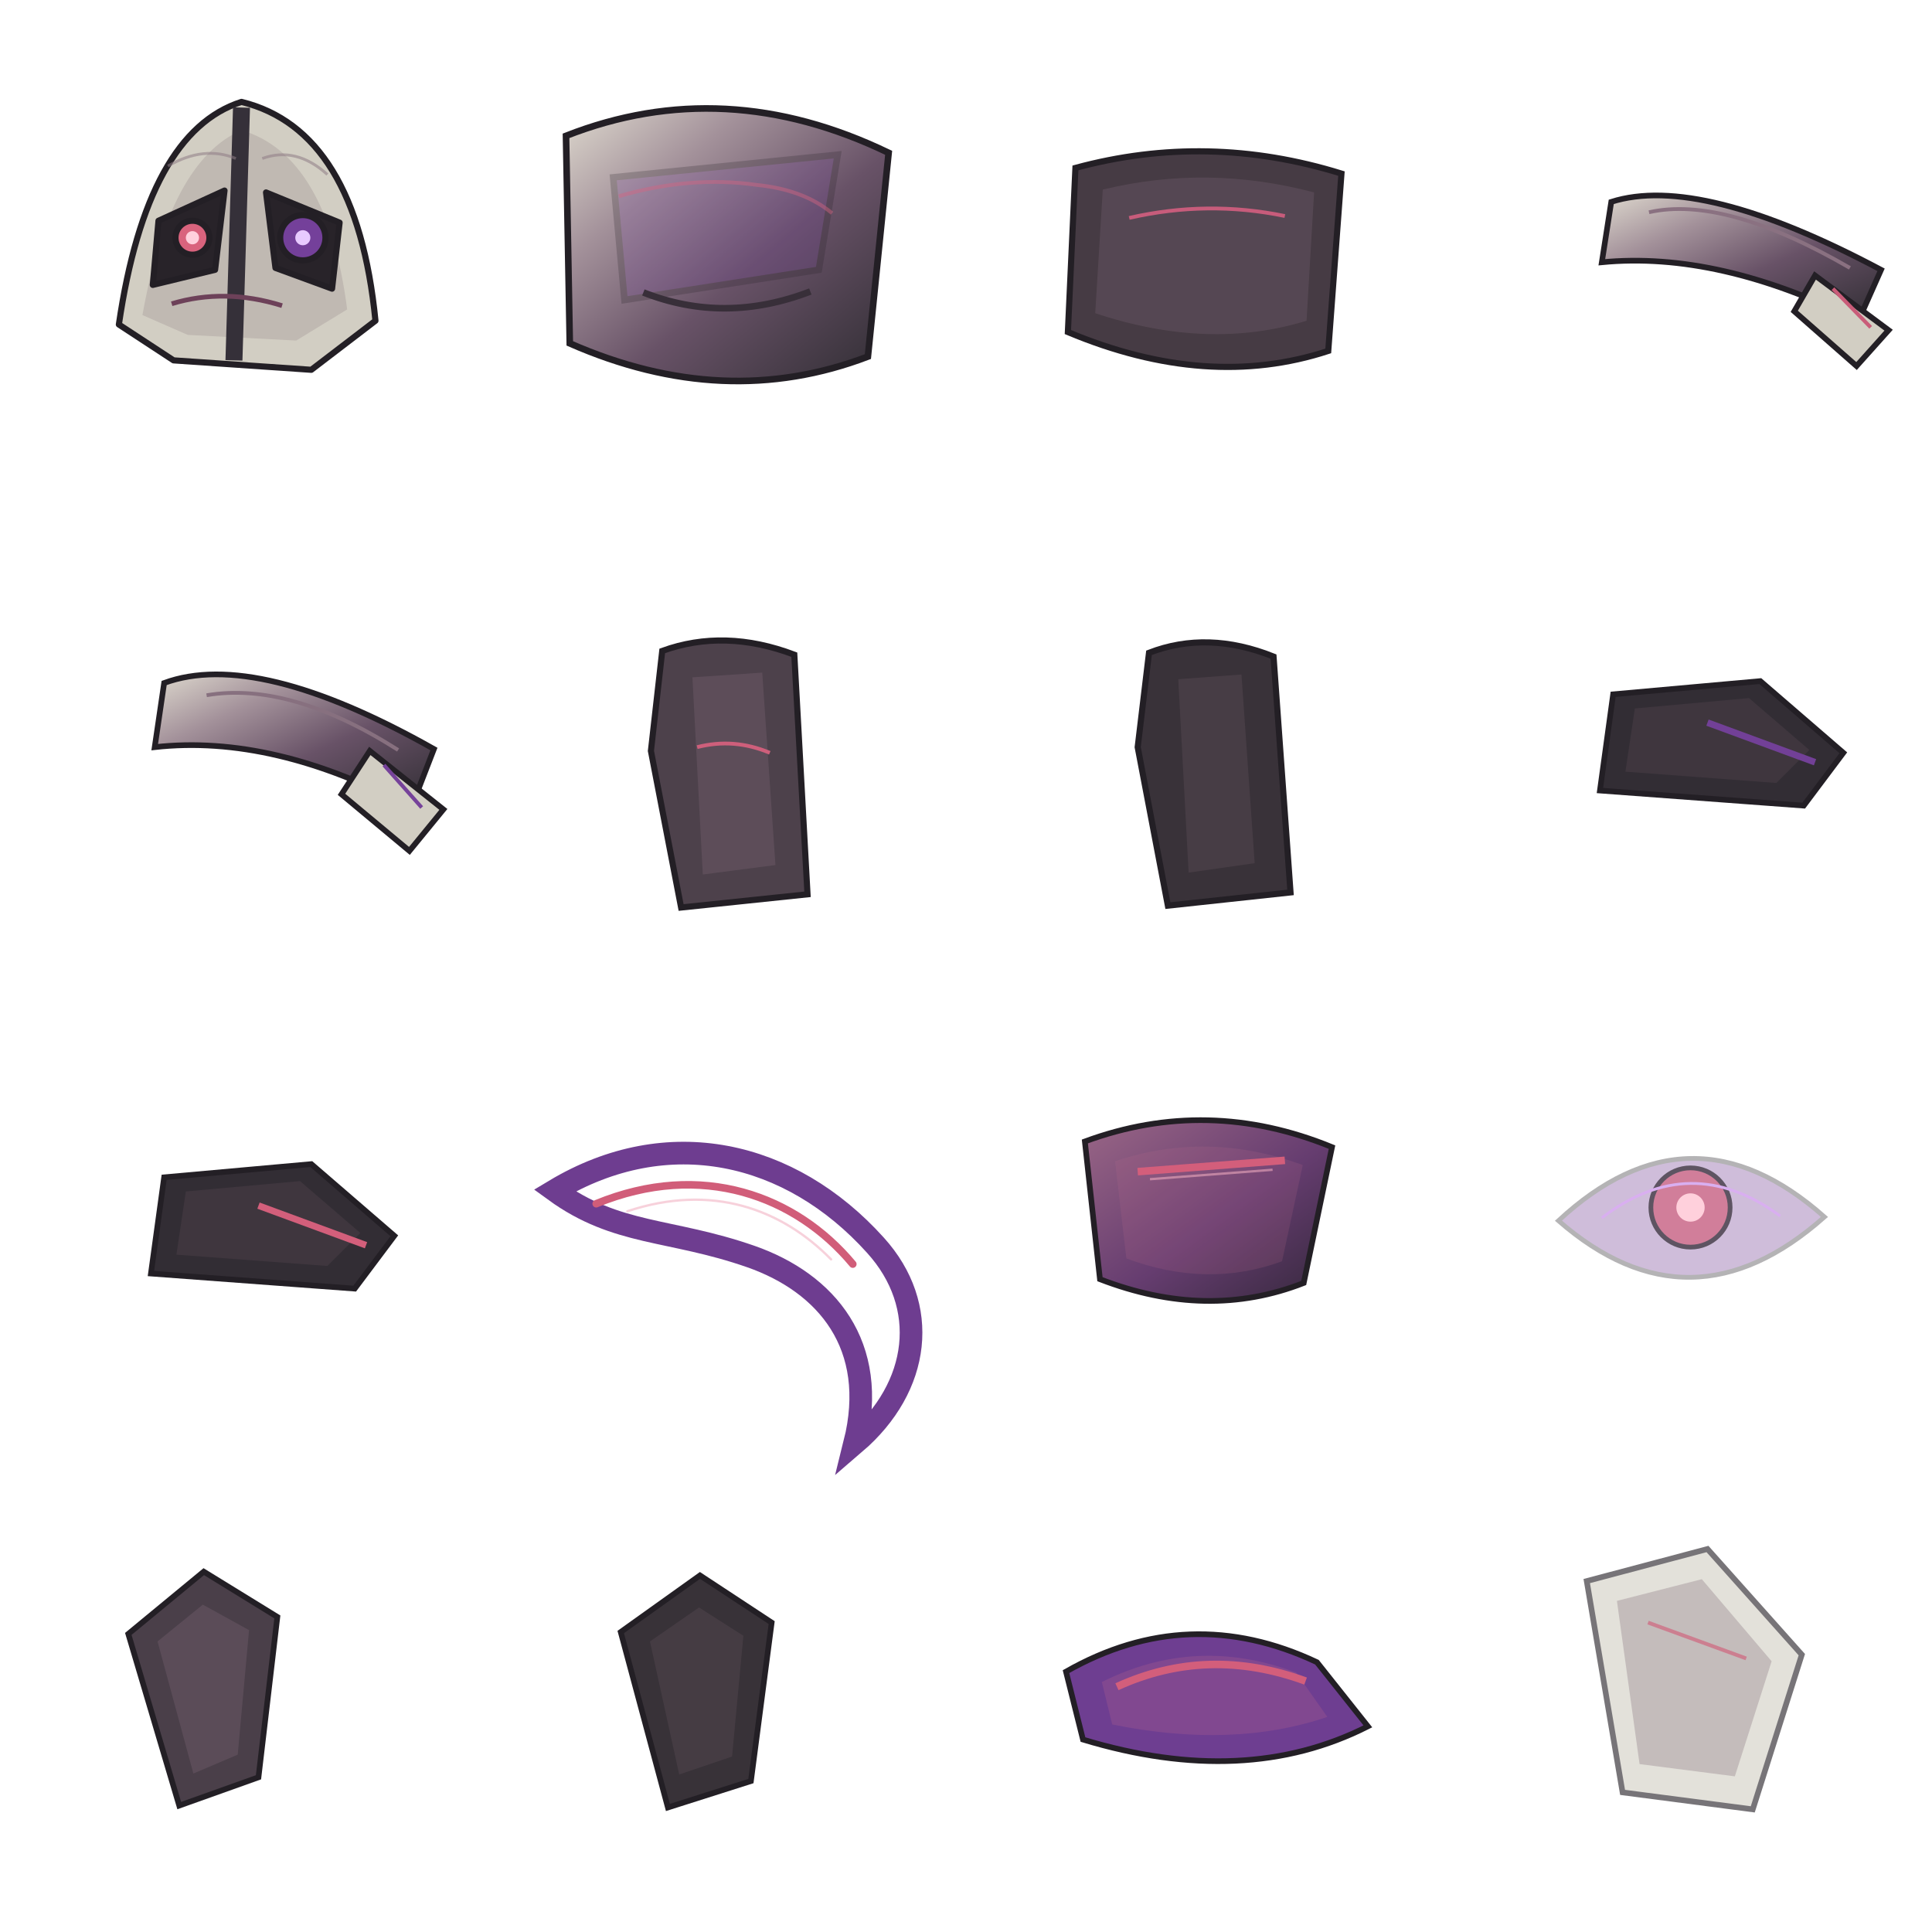
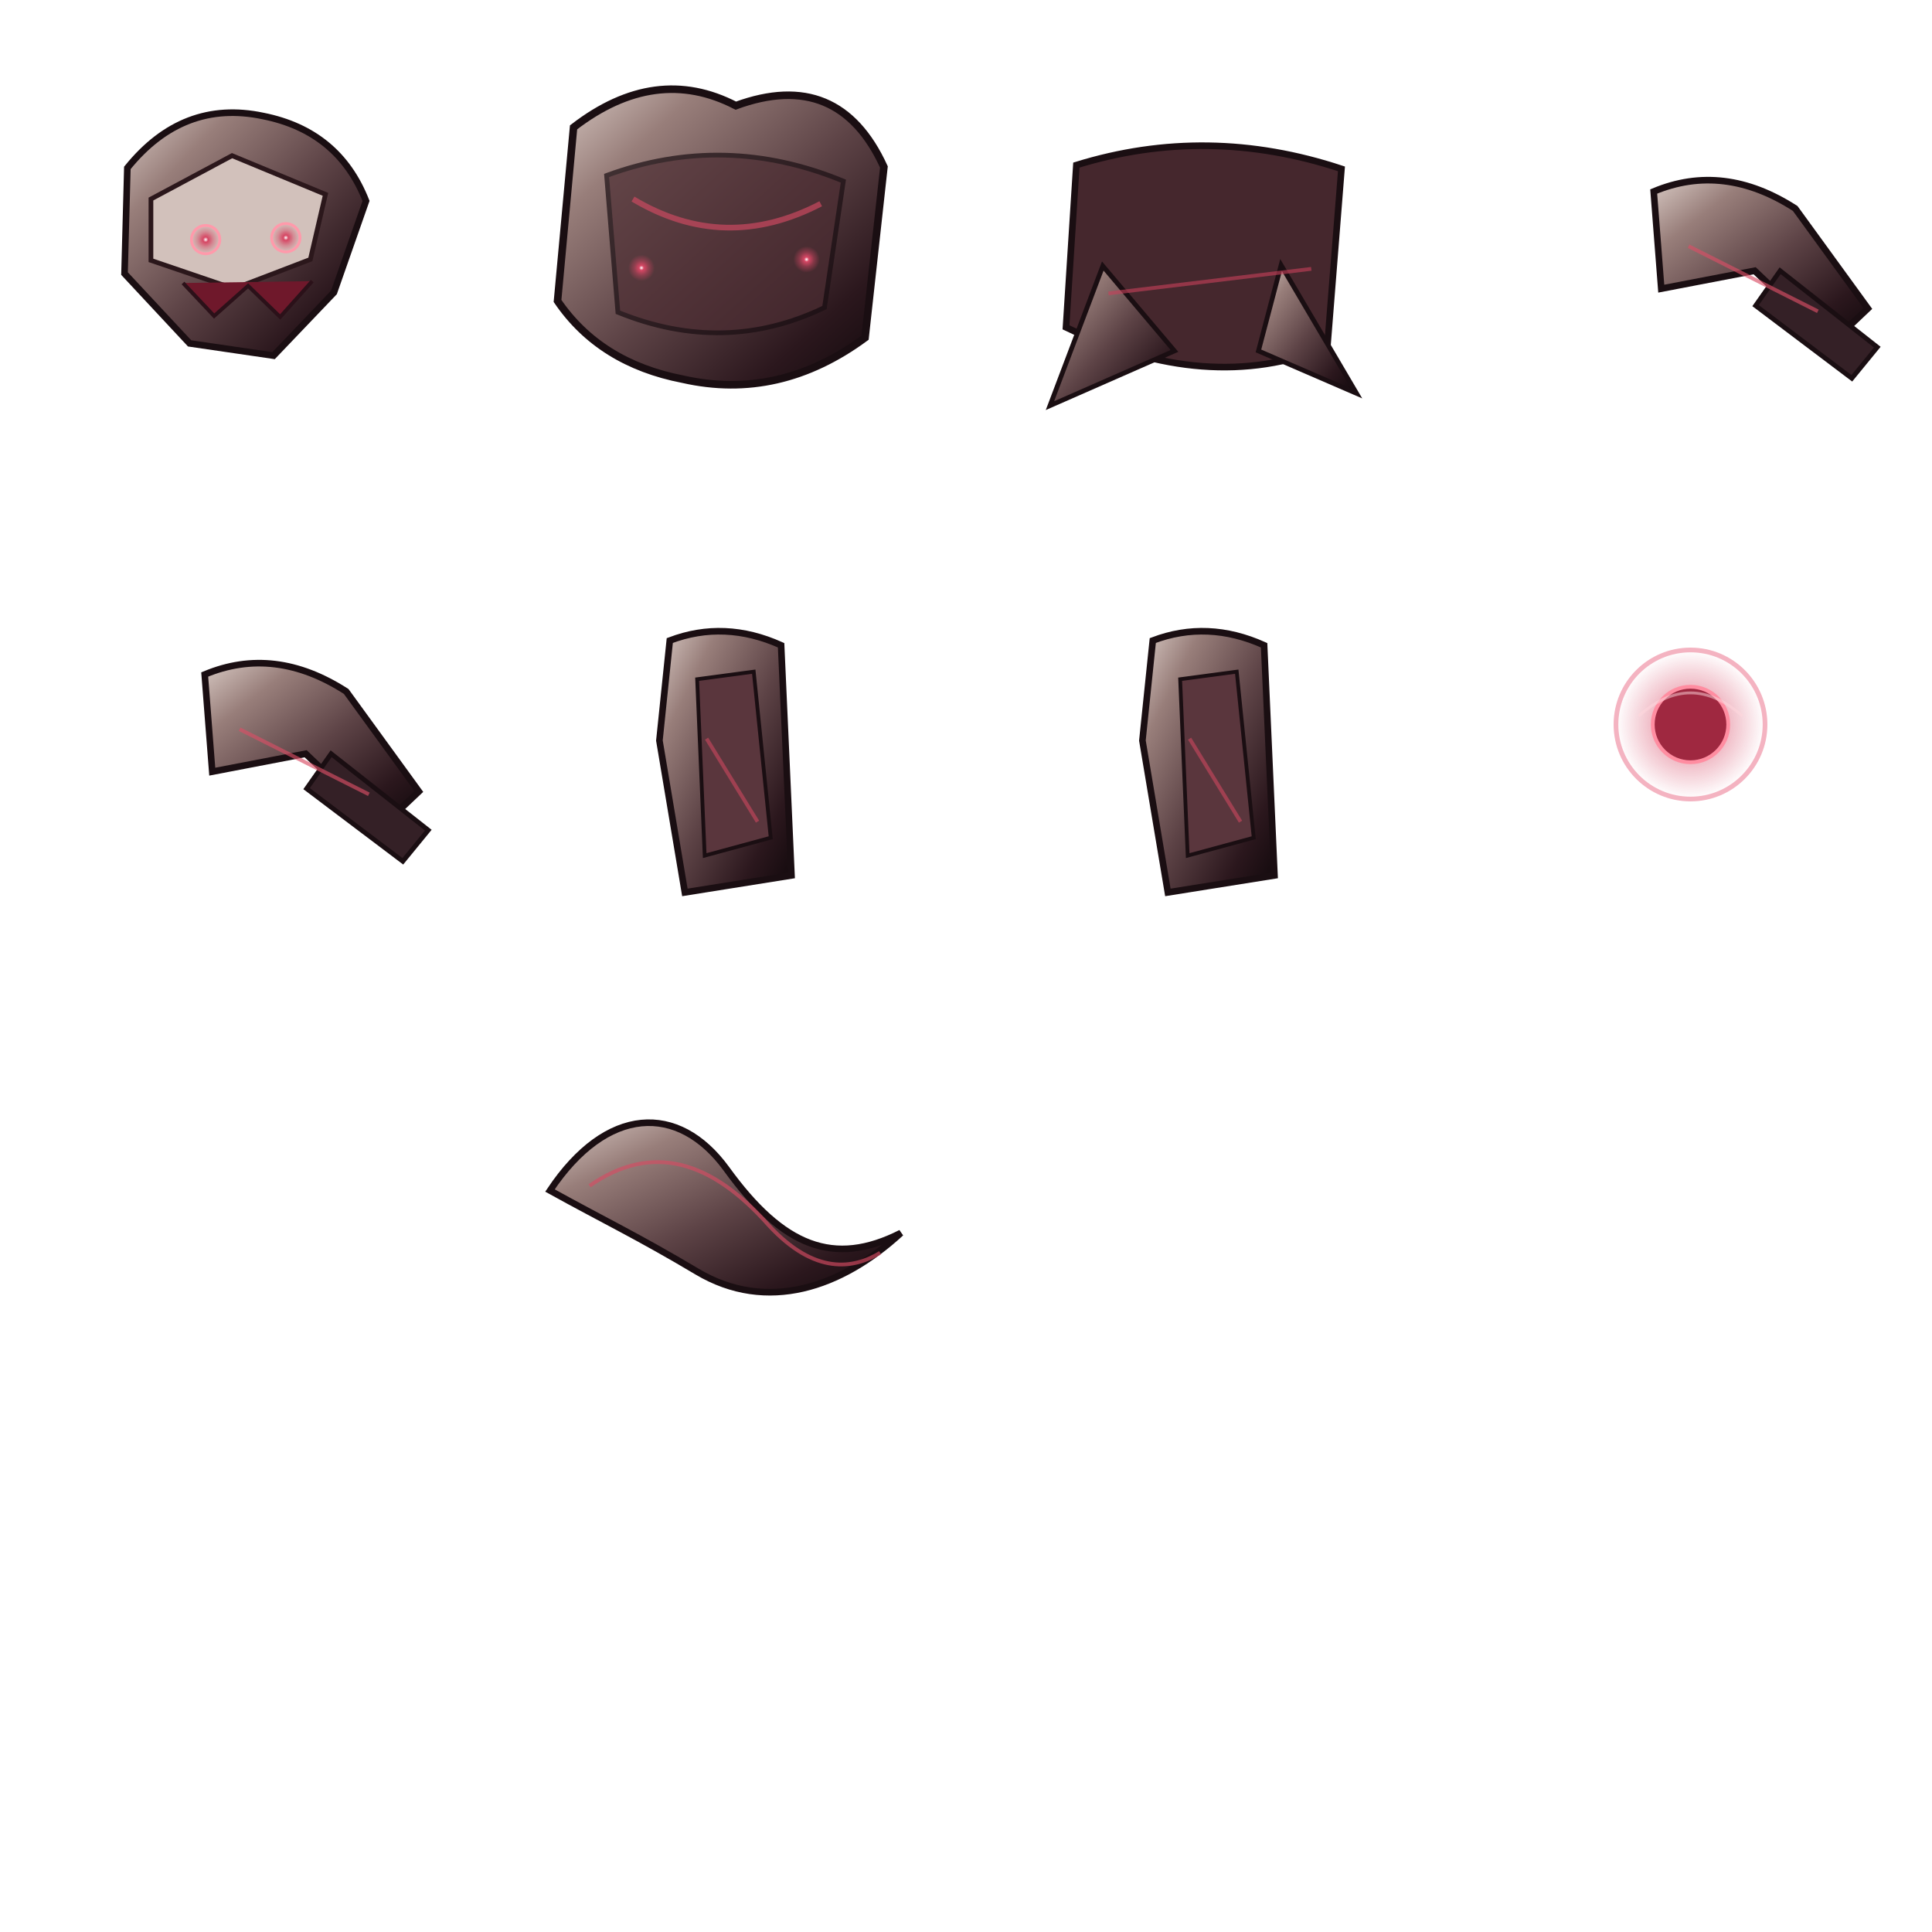
<svg xmlns="http://www.w3.org/2000/svg" width="2048" height="2048" viewBox="0 0 2048 2048">
  <defs>
-     <linearGradient id="b" x1="0" y1="0" x2="1" y2="1">
-       <stop stop-color="#ded9ce" />
-       <stop offset=".28" stop-color="#a3919a" />
-       <stop offset=".58" stop-color="#685267" />
-       <stop offset="1" stop-color="#302d33" />
+     <linearGradient id="metal" x1="0" y1="0" x2="1" y2="1">
+       <stop stop-color="#e8ecee" />
+       <stop offset=".14" stop-color="#8e7778" />
+       <stop offset=".5" stop-color="#3d474e" />
+       <stop offset=".78" stop-color="#1b2228" />
+       <stop offset="1" stop-color="#070b0e" />
    </linearGradient>
-     <linearGradient id="flesh" x1="0" y1="0" x2="1" y2="1">
-       <stop stop-color="#9a6686" />
-       <stop offset=".55" stop-color="#663d70" />
-       <stop offset="1" stop-color="#35283c" />
+     <linearGradient id="armor" x1="0" y1="0" x2="1" y2="1">
+       <stop stop-color="#5d676e" />
+       <stop offset=".24" stop-color="#30383e" />
+       <stop offset=".65" stop-color="#161c21" />
+       <stop offset="1" stop-color="#090d10" />
+     </linearGradient>
+     <linearGradient id="accent" x1="0" y1="0" x2="1" y2="1">
+       <stop stop-color="#d64764" />
+       <stop offset=".42" stop-color="#73152c" />
+       <stop offset="1" stop-color="#250d10" />
+     </linearGradient>
+     <radialGradient id="glow">
+       <stop stop-color="#fff" />
+       <stop offset=".18" stop-color="#d64764" />
+       <stop offset=".55" stop-color="#d64764" stop-opacity=".45" />
+       <stop offset="1" stop-color="#d64764" stop-opacity="0" />
+     </radialGradient>
+     <linearGradient id="bio" x1="0" y1="0" x2="1" y2="1">
+       <stop stop-color="#d7c8c2" />
+       <stop offset=".22" stop-color="#987e7a" />
+       <stop offset=".52" stop-color="#5d4346" />
+       <stop offset=".8" stop-color="#2b171d" />
+       <stop offset="1" stop-color="#10080b" />
    </linearGradient>
  </defs>
-   <g transform="translate(256 256)" stroke="#231f25" stroke-width="6.5" stroke-linejoin="round">
-     <path d="M-130 88 Q-100-116 0-148 Q122-118 142 84 L74 136 L-72 126Z" fill="#d2cec3" />
-     <path d="M-105 78 Q-76-85 0-118 Q91-91 112 72 L58 105 L-57 99Z" fill="#806d76" opacity=".22" stroke="none" />
-     <path d="M0-142 L-8 126" stroke="#353039" stroke-width="18" />
-     <path d="M-88-22 L-18-54 L-28 30 L-94 46Z" fill="#282329" />
-     <path d="M26-52 L104-20 L96 50 L36 28Z" fill="#282329" />
-     <circle cx="-52" cy="-4" r="18" fill="#d9637d" />
-     <circle cx="-52" cy="-4" r="7" fill="#ffd0dc" stroke="none" />
-     <circle cx="65" cy="-4" r="24" fill="#74409a" />
-     <circle cx="65" cy="-4" r="8" fill="#e8caff" stroke="none" />
-     <path d="M-74 66 Q-18 49 43 68" fill="none" stroke="#6d4159" stroke-width="5" />
-     <path d="M-78-80 Q-40-102 -6-88 M22-88 Q58-101 91-71" stroke="#8e7c85" stroke-width="3" fill="none" opacity=".55" />
+   <g transform="translate(256 256)">
+     <path d="M-121-78 Q-62-151 23-133 Q103-117 132-43 L98 54 L34 121 L-55 108 L-124 34Z" fill="url(#bio)" stroke="#1a0e12" stroke-width="7" />
+     <path d="M-96-45 L-10-91 L89-50 L73 19 L-8 50 L-96 20Z" fill="#d2c1bb" stroke="#2b171b" stroke-width="5" />
+     <circle cx="-38" cy="-2" r="15" fill="url(#glow)" stroke="#ff9aab" stroke-width="3" />
+     <circle cx="47" cy="-4" r="15" fill="url(#glow)" stroke="#ff9aab" stroke-width="3" />
+     <path d="M-62 44 L-29 79 L7 47 L41 80 L75 42" fill="#6f182b" stroke="#2b1119" stroke-width="4" />
  </g>
-   <g transform="translate(768 256)" stroke="#231f25" stroke-width="7">
-     <path d="M-168-112 Q0-178 174-94 L152 122 Q0 180-164 108Z" fill="url(#b)" />
-     <path d="M-118-68 L120-92 L100 30 L-106 62Z" fill="#73429a" opacity=".23" />
-     <path d="M-112-48 Q-36-70 34-60 Q84-55 114-30" fill="none" stroke="#d46380" stroke-width="4" opacity=".45" />
-     <path d="M-86 54 Q0 88 91 53" fill="none" stroke="#382f39" stroke-width="7" />
+   <g transform="translate(768 256)">
+     <path d="M-160-121 Q-73-188 12-144 Q121-184 169-79 L149 102 Q58 169-44 146 Q-132 129-177 63Z" fill="url(#bio)" stroke="#1a0e12" stroke-width="8" />
+     <path d="M-125-70 Q0-116 126-64 L106 70 Q0 121-113 75Z" fill="#4b2c32" stroke="#1a0e12" stroke-width="5" opacity=".7" />
+     <path d="M-97-45 Q0 13 102-40" fill="none" stroke="#d34a62" stroke-width="6" opacity=".65" />
+     <circle cx="-88" cy="28" r="14" fill="url(#glow)" />
+     <circle cx="87" cy="19" r="14" fill="url(#glow)" />
  </g>
-   <g transform="translate(1280 256)" stroke="#231f25" stroke-width="6.5">
-     <path d="M-140-78 Q0-116 142-72 L128 116 Q0 158-148 96Z" fill="#463b44" />
-     <path d="M-111-55 Q0-82 113-52 L105 84 Q1 116-119 76Z" fill="#7a6574" opacity=".30" stroke="none" />
-     <path d="M-83-25 Q0-44 82-27" fill="none" stroke="#c75c7b" stroke-width="4" />
+   <g transform="translate(1280 256)">
+     <path d="M-139-81 Q0-124 142-77 L127 112 Q0 163-150 91Z" fill="#45272d" stroke="#1a0e12" stroke-width="7" />
+     <path d="M-111 26 L-167 174 L-35 116Z" fill="url(#bio)" stroke="#1a0e12" stroke-width="5" />
+     <path d="M78 25 L158 161 L54 116Z" fill="url(#bio)" stroke="#1a0e12" stroke-width="5" />
+     <path d="M-105 55 L110 29" fill="none" stroke="#c8405a" stroke-width="4" opacity=".6" />
  </g>
-   <g transform="translate(1792 256)" stroke="#231f25" stroke-width="6">
-     <path d="M-84-42 Q10-72 202 30 L178 84 Q30 10-94 22Z" fill="url(#b)" />
-     <path d="M-44-31 Q36-49 169 28" fill="none" stroke="#8a7181" stroke-width="4" />
-     <path d="M132 36 L210 94 L176 132 L110 74Z" fill="#d2cec3" />
-     <path d="M151 50 L191 91" stroke="#c95c79" stroke-width="4" />
+   <g transform="translate(1792 256)">
+     <path d="M-39-53 Q35-84 111-35 L188 71 L149 108 L68 31 L-31 50Z" fill="url(#bio)" stroke="#1a0e12" stroke-width="7" />
+     <path d="M95 31 L198 112 L171 145 L69 68Z" fill="#342026" stroke="#1a0e12" stroke-width="5" />
+     <path d="M-2 5 L135 74" fill="none" stroke="#d94e65" stroke-width="4" opacity=".65" />
  </g>
-   <g transform="translate(256 768)" stroke="#231f25" stroke-width="6">
-     <path d="M-82-44 Q16-80 204 26 L180 88 Q34 10-92 24Z" fill="url(#b)" />
-     <path d="M-37-31 Q51-46 166 27" fill="none" stroke="#87707f" stroke-width="4" />
-     <path d="M136 28 L214 90 L178 134 L106 74Z" fill="#d2cec3" />
-     <path d="M151 43 L191 88" stroke="#76429a" stroke-width="4" />
+   <g transform="translate(256 768)">
+     <path d="M-39-53 Q35-84 111-35 L188 71 L149 108 L68 31 L-31 50Z" fill="url(#bio)" stroke="#1a0e12" stroke-width="7" />
+     <path d="M95 31 L198 112 L171 145 L69 68Z" fill="#342026" stroke="#1a0e12" stroke-width="5" />
+     <path d="M-2 5 L135 74" fill="none" stroke="#d94e65" stroke-width="4" opacity=".65" />
  </g>
-   <g transform="translate(768 768)" stroke="#231f25" stroke-width="6.5">
-     <path d="M-66-78 Q0-102 74-74 L88 180 L-46 194 L-78 28Z" fill="#4d414b" />
-     <path d="M-34-50 L40-55 L54 149 L-23 159Z" fill="#7b6574" opacity=".34" stroke="none" />
-     <path d="M-29 24 Q10 14 48 30" fill="none" stroke="#ce5f7b" stroke-width="4" />
+   <g transform="translate(768 768)">
+     <path d="M-58-89 Q0-111 60-84 L71 160 L-42 178 L-69 17Z" fill="url(#bio)" stroke="#1a0e12" stroke-width="7" />
+     <path d="M-29-48 L31-56 L49 120 L-21 139Z" fill="#5a363d" stroke="#1a0e12" stroke-width="4" />
+     <path d="M-19 15 L35 103" fill="none" stroke="#d74860" stroke-width="4" opacity=".55" />
  </g>
-   <g transform="translate(1280 768)" stroke="#231f25" stroke-width="6.5">
-     <path d="M-62-76 Q0-100 70-72 L88 178 L-42 192 L-74 24Z" fill="#393239" />
-     <path d="M-31-48 L36-53 L50 147 L-20 157Z" fill="#66545f" opacity=".32" stroke="none" />
+   <g transform="translate(1280 768)">
+     <path d="M-58-89 Q0-111 60-84 L71 160 L-42 178 L-69 17Z" fill="url(#bio)" stroke="#1a0e12" stroke-width="7" />
+     <path d="M-29-48 L31-56 L49 120 L-21 139Z" fill="#5a363d" stroke="#1a0e12" stroke-width="4" />
+     <path d="M-19 15 L35 103" fill="none" stroke="#d74860" stroke-width="4" opacity=".55" />
  </g>
-   <g transform="translate(1792 768)" stroke="#231f25" stroke-width="6">
-     <path d="M-82-32 L74-46 L162 30 L120 86 L-96 70Z" fill="#322d34" />
-     <path d="M-59-17 L62-28 L126 27 L91 62 L-69 50Z" fill="#554650" opacity=".36" stroke="none" />
-     <path d="M18-2 L132 40" stroke="#724097" stroke-width="7" />
+   <g transform="translate(1792 768)">
+     <circle cx="0" cy="0" r="79" fill="url(#glow)" stroke="#f09aac" stroke-width="5" opacity=".75" />
+     <circle cx="0" cy="0" r="40" fill="#9f2840" stroke="#ff8da1" stroke-width="4" />
+     <path d="M-55-9 Q0-58 55-9" fill="none" stroke="#ffd7dd" stroke-width="3" opacity=".5" />
  </g>
-   <g transform="translate(256 1280)" stroke="#231f25" stroke-width="6">
-     <path d="M-82-32 L74-46 L162 30 L120 86 L-96 70Z" fill="#322d34" />
-     <path d="M-59-17 L62-28 L126 27 L91 62 L-69 50Z" fill="#554650" opacity=".36" stroke="none" />
-     <path d="M18-2 L132 40" stroke="#d35f7b" stroke-width="7" />
-   </g>
-   <g transform="translate(768 1280)" stroke-linecap="round">
-     <path d="M-180-18 C-60-90 70-60 160 40 C218 104 208 190 138 250 C164 146 108 80 28 52 C-58 22-114 30-180-18Z" fill="none" stroke="#6e3d90" stroke-width="24" />
-     <path d="M-136-4 C-24-50 76-12 136 60" fill="none" stroke="#d15d79" stroke-width="8" />
-     <path d="M-103 4 C-13-26 61 2 113 55" fill="none" stroke="#f0a4b8" stroke-width="2.5" opacity=".5" />
-   </g>
-   <g transform="translate(1280 1280)" stroke="#231f25" stroke-width="6">
-     <path d="M-130-70 Q0-118 132-64 L102 80 Q0 120-114 76Z" fill="url(#flesh)" />
-     <path d="M-98-49 Q0-82 101-45 L79 57 Q0 86-86 54Z" fill="#b76c8a" opacity=".18" stroke="none" />
-     <path d="M-74-38 L82-50" stroke="#d35e7b" stroke-width="8" />
-     <path d="M-61-30 L69-40" stroke="#f6b0c2" stroke-width="2.5" opacity=".55" />
-   </g>
-   <g transform="translate(1792 1280)" stroke="#231f25" stroke-width="5">
-     <path d="M-140 14 Q0-116 142 10 Q0 136-140 14Z" fill="#713e94" opacity=".34" />
-     <circle r="42" fill="#d25e7a" opacity=".66" />
-     <circle r="15" fill="#ffd0dc" stroke="none" />
-     <path d="M-94 11 Q0-61 95 9" fill="none" stroke="#d9aff0" stroke-width="3" />
-   </g>
-   <g transform="translate(256 1792)" stroke="#231f25" stroke-width="6">
-     <path d="M-120-60 L-40-126 L38-78 L18 92 L-66 122Z" fill="#4a3f49" />
-     <path d="M-89-52 L-41-91 L8-64 L-4 68 L-51 88Z" fill="#806978" opacity=".32" stroke="none" />
-   </g>
-   <g transform="translate(768 1792)" stroke="#231f25" stroke-width="6">
-     <path d="M-110-62 L-26-122 L50-72 L28 96 L-60 124Z" fill="#383238" />
-     <path d="M-79-52 L-27-88 L20-58 L8 70 L-48 89Z" fill="#66545f" opacity=".30" stroke="none" />
-   </g>
-   <g transform="translate(1280 1792)" stroke="#231f25" stroke-width="6">
-     <path d="M-150-20 Q-20-94 116-30 L170 38 Q40 104-132 52Z" fill="#6e3e91" />
-     <path d="M-112-9 Q-12-59 94-19 L127 28 Q27 62-101 36Z" fill="#af5e8d" opacity=".30" stroke="none" />
-     <path d="M-96-4 Q0-48 104-10" fill="none" stroke="#d35e7b" stroke-width="8" />
-   </g>
-   <g transform="translate(1792 1792)" stroke="#231f25" stroke-width="6">
-     <path d="M-110-116 L18-150 L118-38 L66 126 L-72 108Z" fill="#d2cec3" opacity=".62" />
-     <path d="M-78-95 L12-118 L86-31 L47 91 L-54 78Z" fill="#7e6976" opacity=".31" stroke="none" />
-     <path d="M-45-72 L59-34" stroke="#d15e7a" stroke-width="4" opacity=".65" />
+   <g transform="translate(768 1280)">
+     <path d="M-185-18 C-125-108 -49-111 2-41 C62 42 116 63 187 27 C124 85 45 112-29 68 C-91 31-129 13-185-18Z" fill="url(#bio)" stroke="#1a0e12" stroke-width="7" />
+     <path d="M-143-23 C-77-69 -14-50 47 19 C96 72 137 65 165 48" fill="none" stroke="#d64b63" stroke-width="4" opacity=".65" />
  </g>
</svg>
